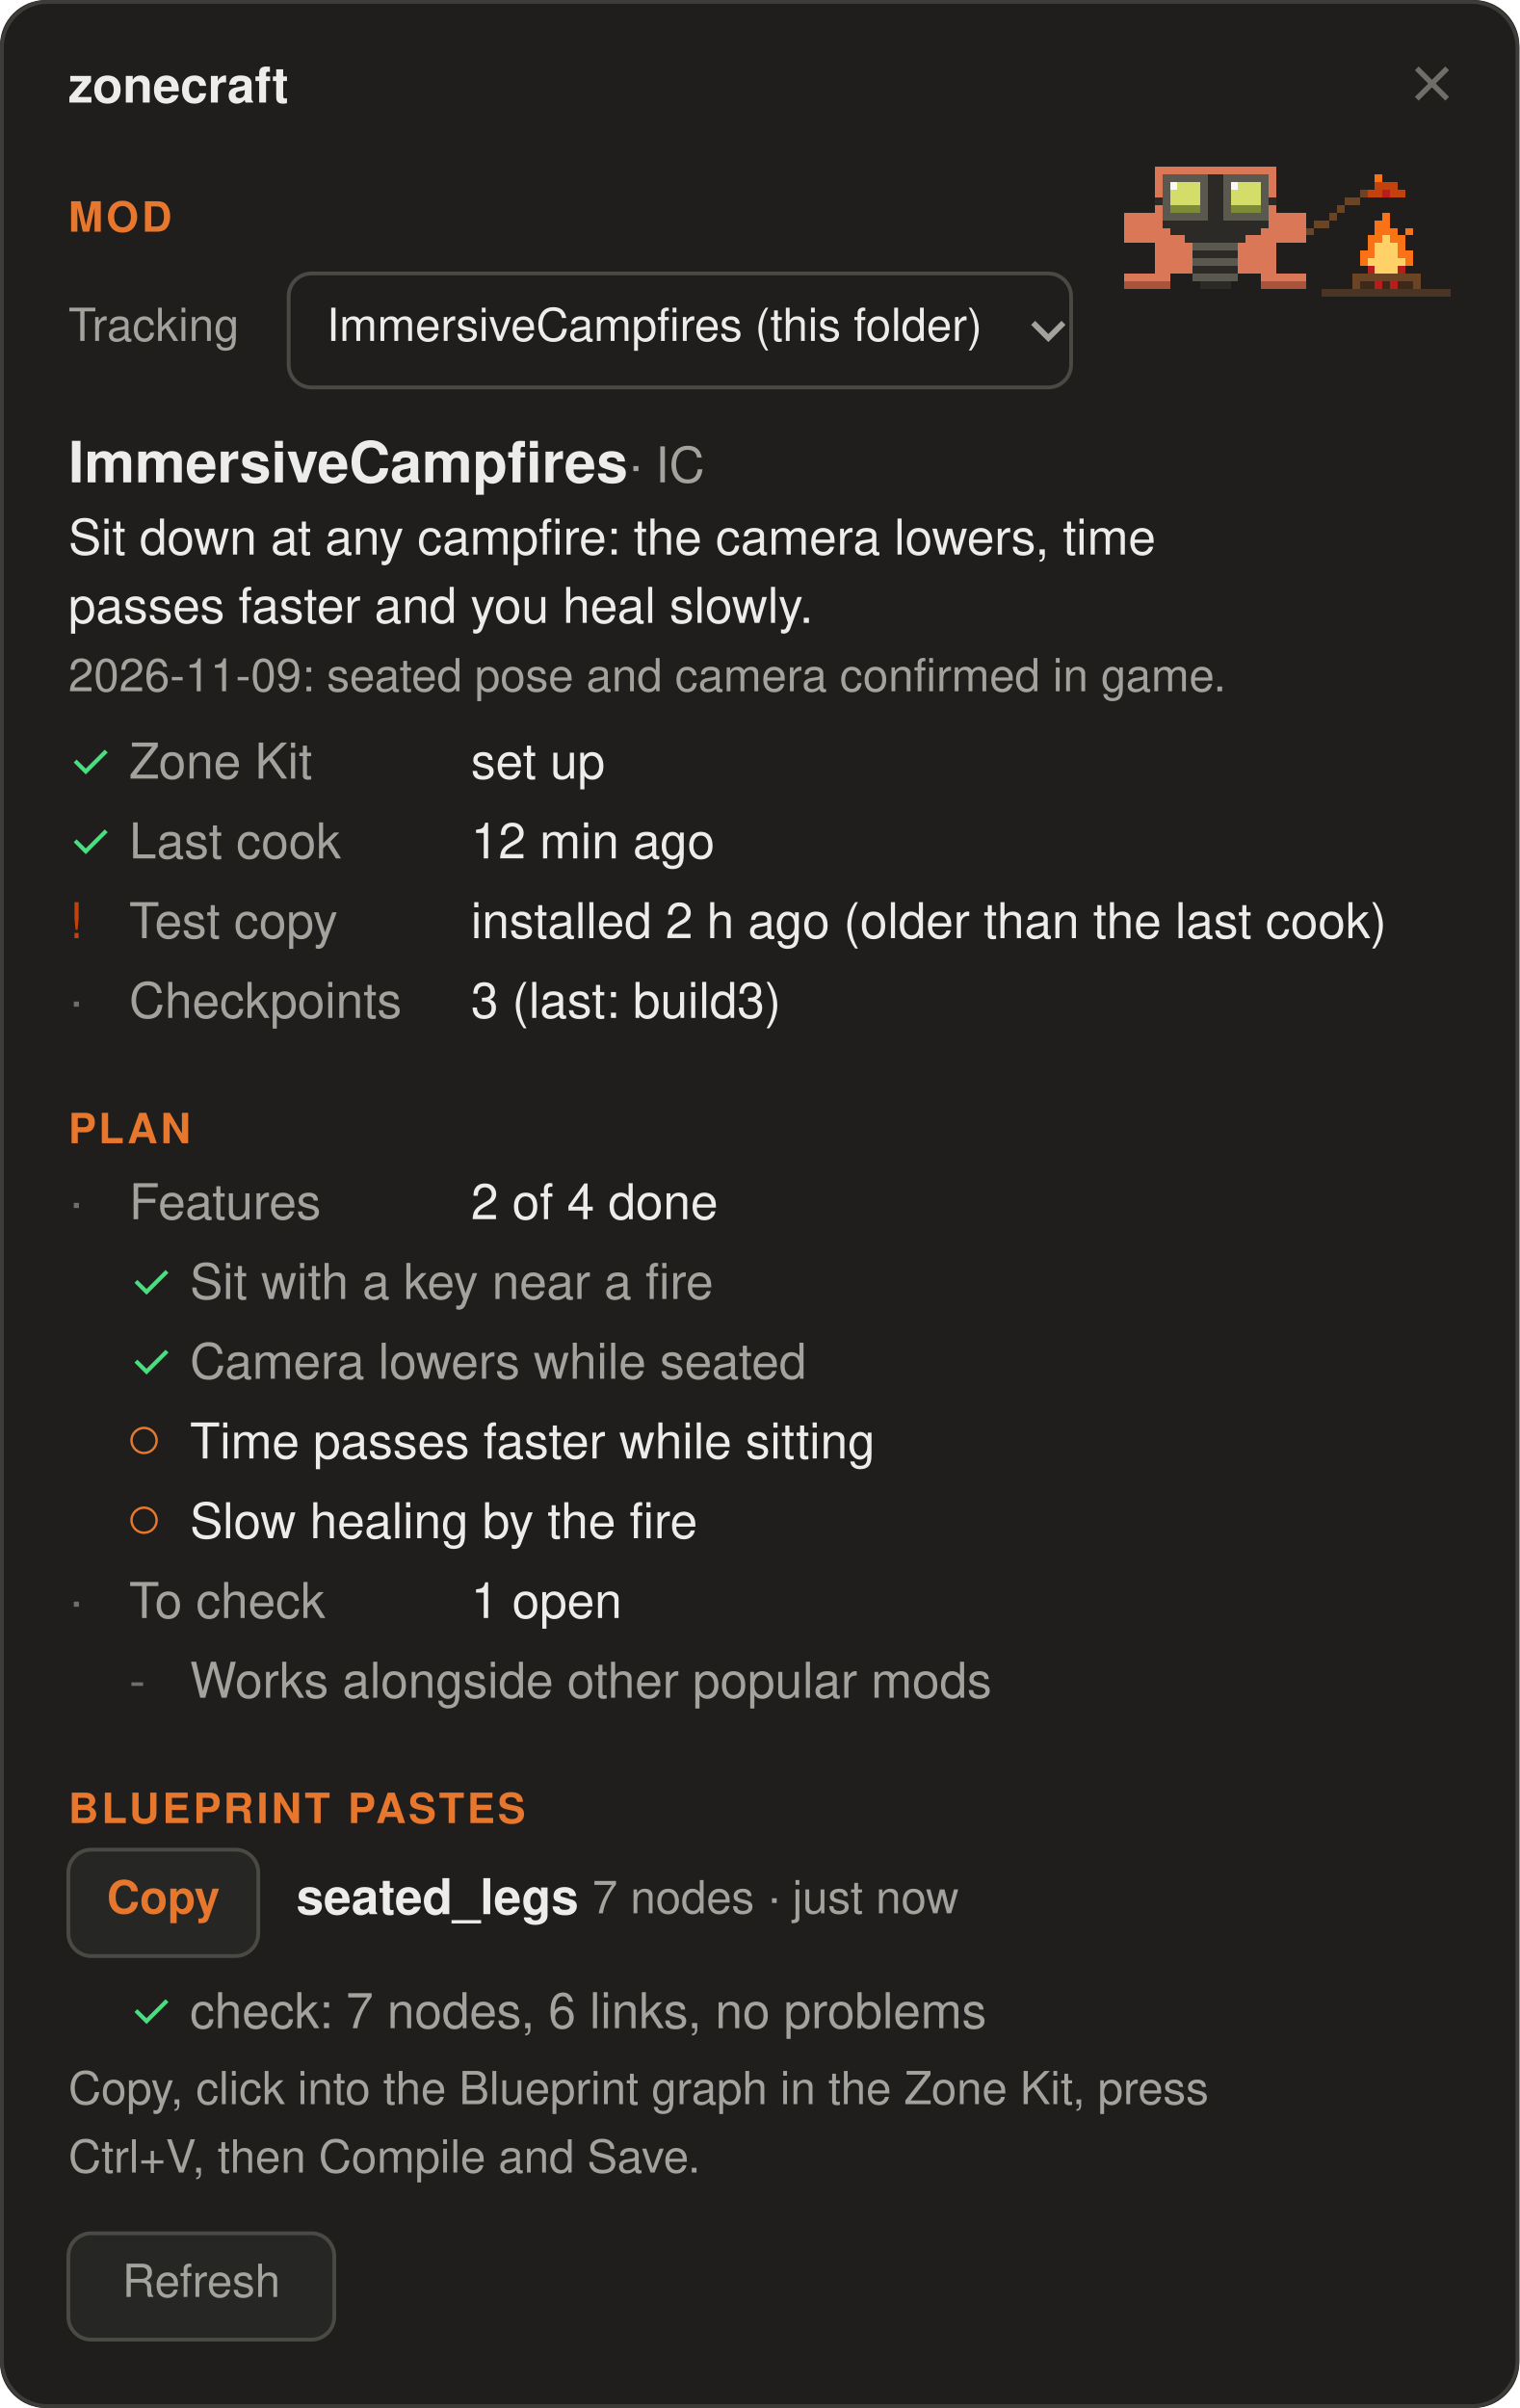
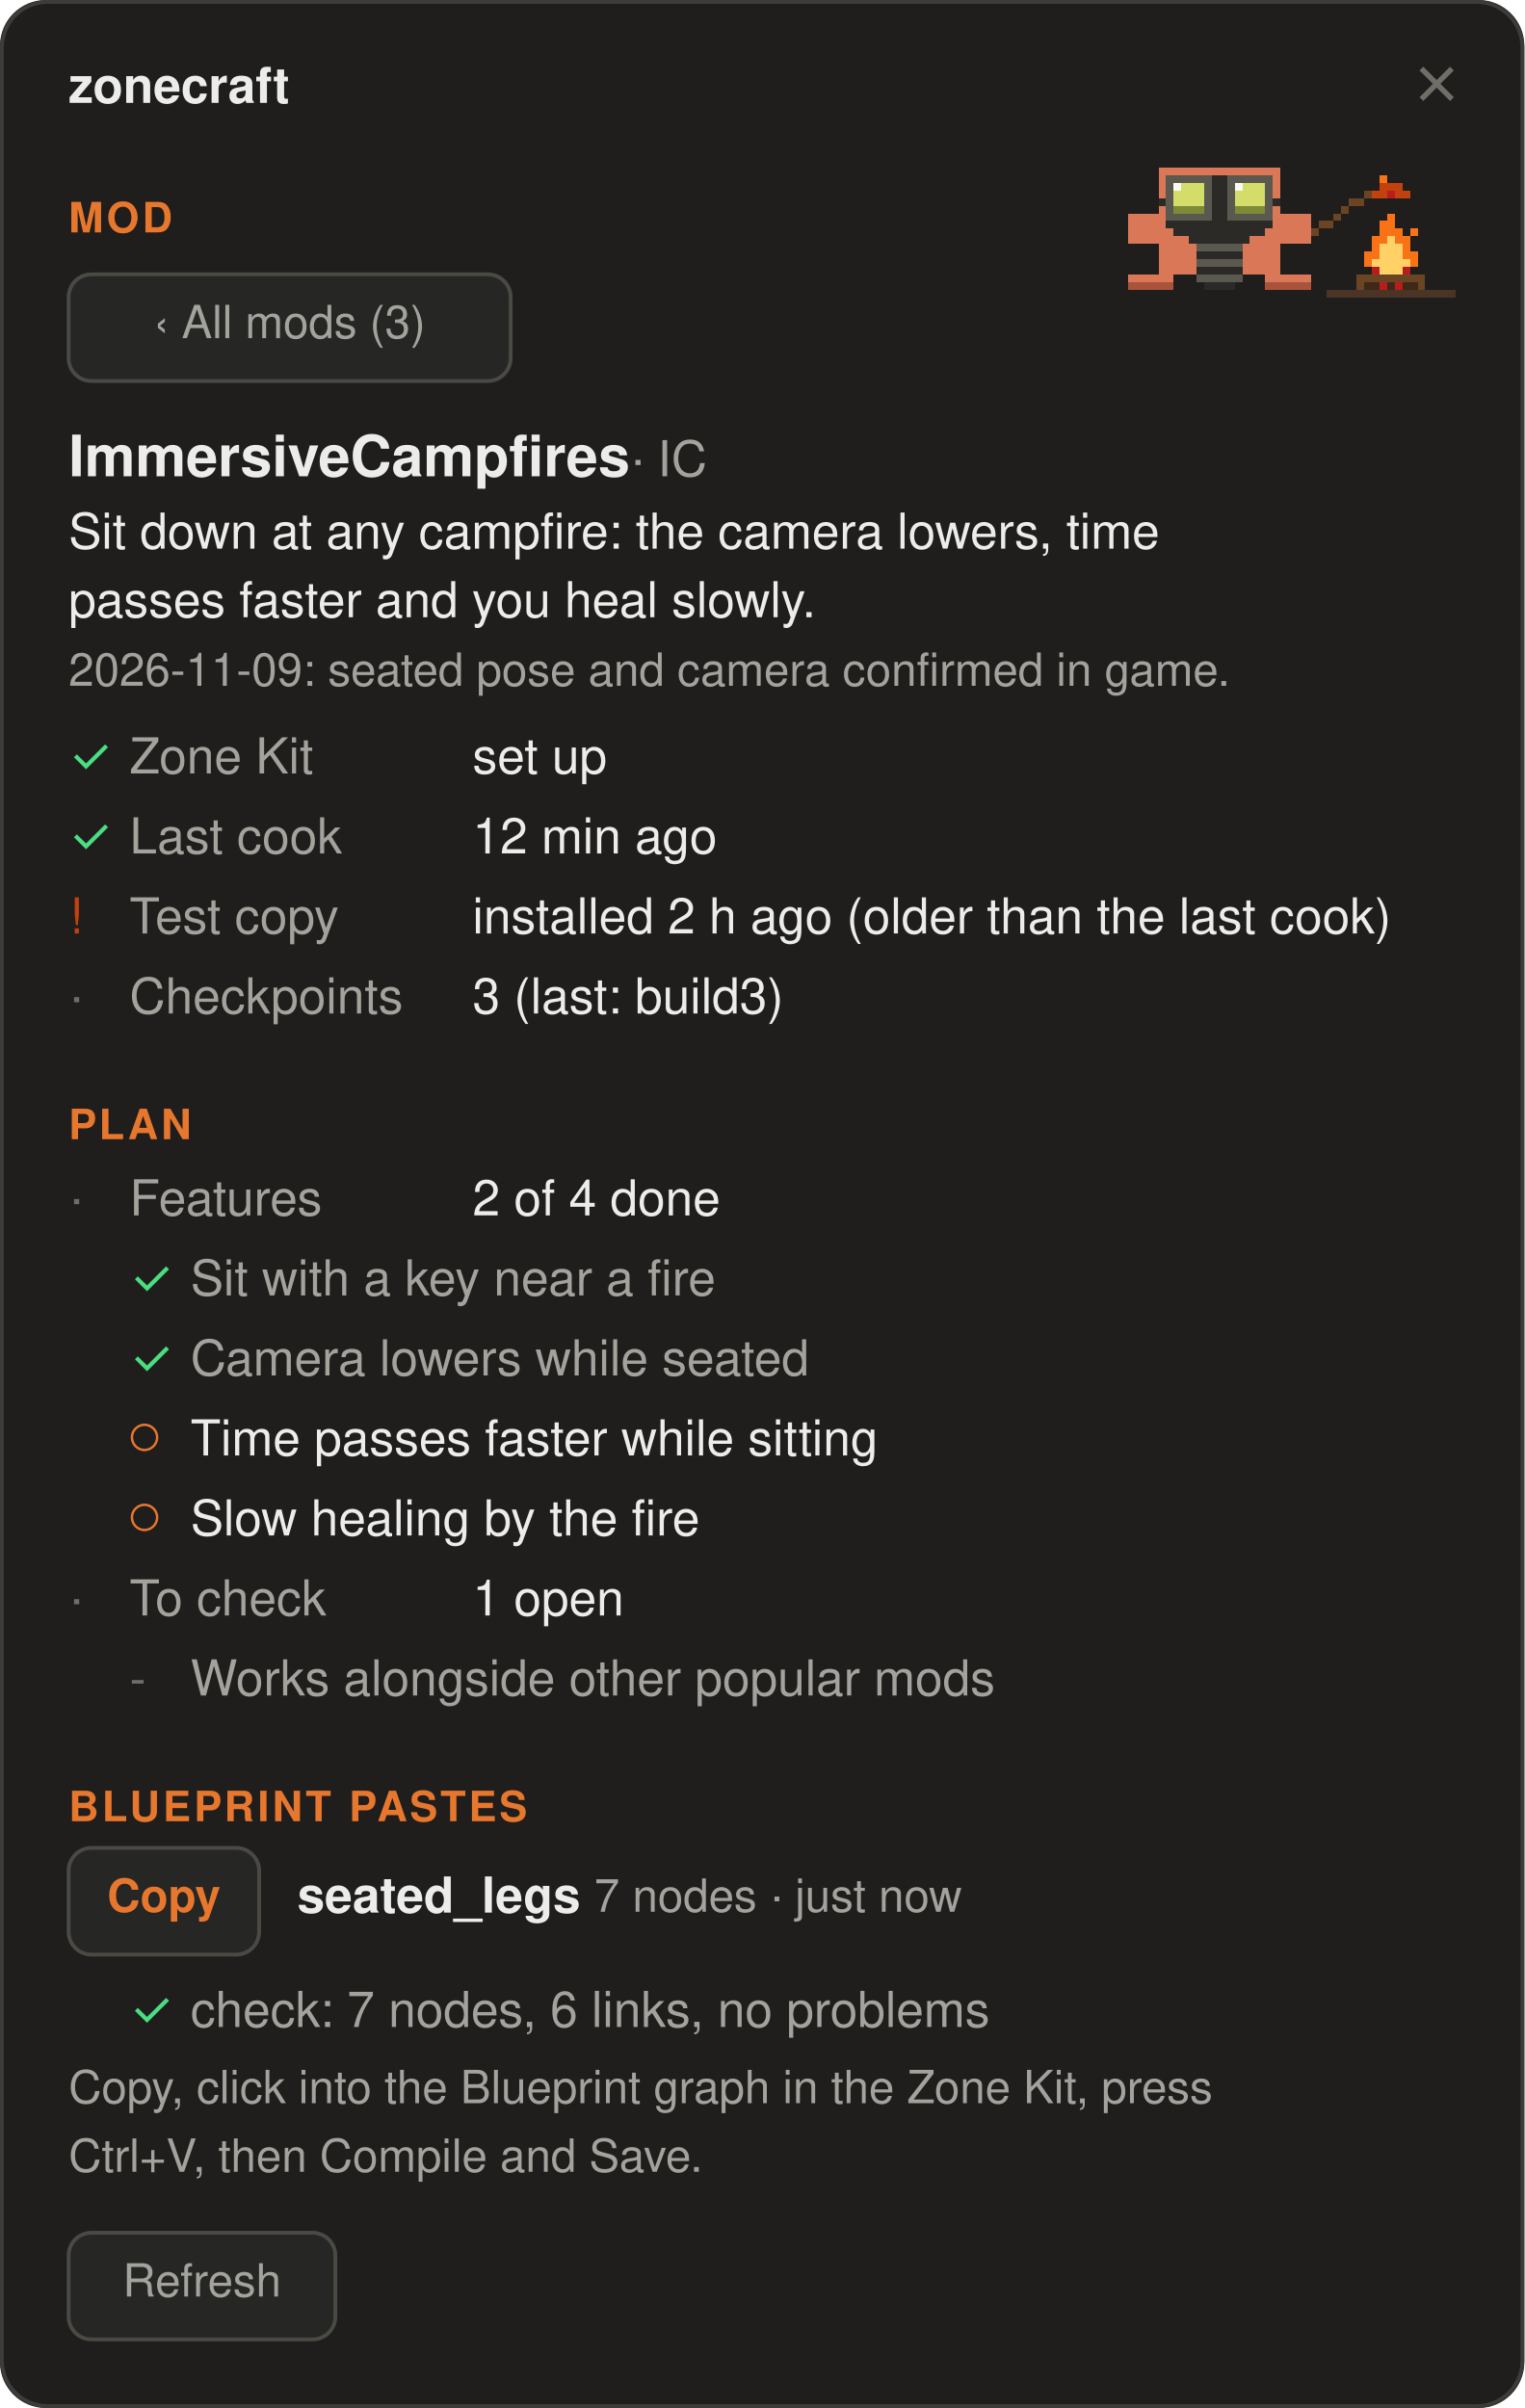
- <svg xmlns="http://www.w3.org/2000/svg" width="400" height="634" viewBox="0 0 400 634" font-family="Segoe UI, -apple-system, BlinkMacSystemFont, Helvetica, Arial, sans-serif" role="img">
-   <rect width="400" height="634" rx="12" fill="#1f1e1d" />
-   <rect x="0.5" y="0.5" width="399" height="633" rx="12" fill="none" stroke="#3d3c38" />
+ <svg xmlns="http://www.w3.org/2000/svg" width="400" height="632" viewBox="0 0 400 632" font-family="Segoe UI, -apple-system, BlinkMacSystemFont, Helvetica, Arial, sans-serif" role="img">
+   <rect width="400" height="632" rx="12" fill="#1f1e1d" />
+   <rect x="0.5" y="0.5" width="399" height="631" rx="12" fill="none" stroke="#3d3c38" />
  <text x="18" y="27" font-size="13" font-weight="600" fill="#ececea">zonecraft</text>
  <path d="M373 18 l8 8 M381 18 l-8 8" stroke="#6f6e69" stroke-width="1.4" />
  <text x="18" y="61" font-size="11" fill="#e8772e" font-weight="600" letter-spacing="0.8">MOD</text>
-   <text x="18" y="87" font-size="12" fill="#a3a29c" dominant-baseline="central">Tracking</text>
-   <rect x="76" y="72" width="206" height="30" rx="6" fill="#1f1e1d" stroke="#4a4944" />
-   <text x="86" y="87" font-size="12" fill="#ececea" dominant-baseline="central">ImmersiveCampfires (this folder)</text>
-   <path d="M272 85 l4 4 l4 -4" fill="none" stroke="#a3a29c" stroke-width="1.5" />
-   <text x="18" y="127" font-size="15" fill="#ececea" font-weight="600">ImmersiveCampfires<tspan fill="#a3a29c" font-weight="400" font-size="13"> · IC</tspan>
+   <rect x="18" y="72" width="116" height="28" rx="6" fill="#262624" stroke="#4a4944" />
+   <text x="76.0" y="86" font-size="12" fill="#a3a29c" font-weight="400" text-anchor="middle" dominant-baseline="central">‹ All mods (3)</text>
+   <text x="18" y="125" font-size="15" fill="#ececea" font-weight="600">ImmersiveCampfires<tspan fill="#a3a29c" font-weight="400" font-size="13"> · IC</tspan>
  </text>
-   <text x="18" y="146" font-size="13" fill="#ececea" font-weight="400">Sit down at any campfire: the camera lowers, time</text>
-   <text x="18" y="164" font-size="13" fill="#ececea" font-weight="400">passes faster and you heal slowly.</text>
-   <text x="18" y="182" font-size="12" fill="#a3a29c" font-weight="400">2026-11-09: seated pose and camera confirmed in game.</text>
-   <text x="18" y="205" font-size="13" fill="#4ade80">✓</text>
-   <text x="34" y="205" font-size="13" fill="#a3a29c">Zone Kit</text>
-   <text x="124" y="205" font-size="13" fill="#ececea">set up</text>
-   <text x="18" y="226" font-size="13" fill="#4ade80">✓</text>
-   <text x="34" y="226" font-size="13" fill="#a3a29c">Last cook</text>
-   <text x="124" y="226" font-size="13" fill="#ececea">12 min ago</text>
-   <text x="18" y="247" font-size="13" fill="#c2410c">!</text>
-   <text x="34" y="247" font-size="13" fill="#a3a29c">Test copy</text>
-   <text x="124" y="247" font-size="13" fill="#ececea">installed 2 h ago (older than the last cook)</text>
-   <text x="18" y="268" font-size="13" fill="#6f6e69">·</text>
-   <text x="34" y="268" font-size="13" fill="#a3a29c">Checkpoints</text>
-   <text x="124" y="268" font-size="13" fill="#ececea">3 (last: build3)</text>
-   <text x="18" y="301" font-size="11" fill="#e8772e" font-weight="600" letter-spacing="0.8">PLAN</text>
-   <text x="18" y="321" font-size="13" fill="#6f6e69">·</text>
-   <text x="34" y="321" font-size="13" fill="#a3a29c">Features</text>
-   <text x="124" y="321" font-size="13" fill="#ececea">2 of 4 done</text>
-   <text x="34" y="342" font-size="13" fill="#4ade80">✓</text>
-   <text x="50" y="342" font-size="13" fill="#a3a29c">Sit with a key near a fire</text>
-   <text x="34" y="363" font-size="13" fill="#4ade80">✓</text>
-   <text x="50" y="363" font-size="13" fill="#a3a29c">Camera lowers while seated</text>
-   <text x="34" y="384" font-size="13" fill="#e8772e">○</text>
-   <text x="50" y="384" font-size="13" fill="#ececea">Time passes faster while sitting</text>
-   <text x="34" y="405" font-size="13" fill="#e8772e">○</text>
-   <text x="50" y="405" font-size="13" fill="#ececea">Slow healing by the fire</text>
-   <text x="18" y="426" font-size="13" fill="#6f6e69">·</text>
-   <text x="34" y="426" font-size="13" fill="#a3a29c">To check</text>
-   <text x="124" y="426" font-size="13" fill="#ececea">1 open</text>
-   <text x="34" y="447" font-size="13" fill="#6f6e69">-</text>
-   <text x="50" y="447" font-size="13" fill="#a3a29c">Works alongside other popular mods</text>
-   <text x="18" y="480" font-size="11" fill="#e8772e" font-weight="600" letter-spacing="0.8">BLUEPRINT PASTES</text>
-   <rect x="18" y="487" width="50" height="28" rx="6" fill="#262624" stroke="#4a4944" />
-   <text x="43.0" y="501" font-size="12" fill="#e8772e" font-weight="600" text-anchor="middle" dominant-baseline="central">Copy</text>
-   <text x="78" y="501" font-size="13" font-weight="600" fill="#ececea" dominant-baseline="central">seated_legs <tspan font-weight="400" fill="#a3a29c" font-size="12">7 nodes · just now</tspan>
+   <text x="18" y="144" font-size="13" fill="#ececea" font-weight="400">Sit down at any campfire: the camera lowers, time</text>
+   <text x="18" y="162" font-size="13" fill="#ececea" font-weight="400">passes faster and you heal slowly.</text>
+   <text x="18" y="180" font-size="12" fill="#a3a29c" font-weight="400">2026-11-09: seated pose and camera confirmed in game.</text>
+   <text x="18" y="203" font-size="13" fill="#4ade80">✓</text>
+   <text x="34" y="203" font-size="13" fill="#a3a29c">Zone Kit</text>
+   <text x="124" y="203" font-size="13" fill="#ececea">set up</text>
+   <text x="18" y="224" font-size="13" fill="#4ade80">✓</text>
+   <text x="34" y="224" font-size="13" fill="#a3a29c">Last cook</text>
+   <text x="124" y="224" font-size="13" fill="#ececea">12 min ago</text>
+   <text x="18" y="245" font-size="13" fill="#c2410c">!</text>
+   <text x="34" y="245" font-size="13" fill="#a3a29c">Test copy</text>
+   <text x="124" y="245" font-size="13" fill="#ececea">installed 2 h ago (older than the last cook)</text>
+   <text x="18" y="266" font-size="13" fill="#6f6e69">·</text>
+   <text x="34" y="266" font-size="13" fill="#a3a29c">Checkpoints</text>
+   <text x="124" y="266" font-size="13" fill="#ececea">3 (last: build3)</text>
+   <text x="18" y="299" font-size="11" fill="#e8772e" font-weight="600" letter-spacing="0.8">PLAN</text>
+   <text x="18" y="319" font-size="13" fill="#6f6e69">·</text>
+   <text x="34" y="319" font-size="13" fill="#a3a29c">Features</text>
+   <text x="124" y="319" font-size="13" fill="#ececea">2 of 4 done</text>
+   <text x="34" y="340" font-size="13" fill="#4ade80">✓</text>
+   <text x="50" y="340" font-size="13" fill="#a3a29c">Sit with a key near a fire</text>
+   <text x="34" y="361" font-size="13" fill="#4ade80">✓</text>
+   <text x="50" y="361" font-size="13" fill="#a3a29c">Camera lowers while seated</text>
+   <text x="34" y="382" font-size="13" fill="#e8772e">○</text>
+   <text x="50" y="382" font-size="13" fill="#ececea">Time passes faster while sitting</text>
+   <text x="34" y="403" font-size="13" fill="#e8772e">○</text>
+   <text x="50" y="403" font-size="13" fill="#ececea">Slow healing by the fire</text>
+   <text x="18" y="424" font-size="13" fill="#6f6e69">·</text>
+   <text x="34" y="424" font-size="13" fill="#a3a29c">To check</text>
+   <text x="124" y="424" font-size="13" fill="#ececea">1 open</text>
+   <text x="34" y="445" font-size="13" fill="#6f6e69">-</text>
+   <text x="50" y="445" font-size="13" fill="#a3a29c">Works alongside other popular mods</text>
+   <text x="18" y="478" font-size="11" fill="#e8772e" font-weight="600" letter-spacing="0.8">BLUEPRINT PASTES</text>
+   <rect x="18" y="485" width="50" height="28" rx="6" fill="#262624" stroke="#4a4944" />
+   <text x="43.0" y="499" font-size="12" fill="#e8772e" font-weight="600" text-anchor="middle" dominant-baseline="central">Copy</text>
+   <text x="78" y="499" font-size="13" font-weight="600" fill="#ececea" dominant-baseline="central">seated_legs <tspan font-weight="400" fill="#a3a29c" font-size="12">7 nodes · just now</tspan>
  </text>
-   <text x="34" y="534" font-size="13" fill="#4ade80">✓</text>
-   <text x="50" y="534" font-size="13" fill="#a3a29c">check: 7 nodes, 6 links, no problems</text>
-   <text x="18" y="554" font-size="12" fill="#a3a29c" font-weight="400">Copy, click into the Blueprint graph in the Zone Kit, press</text>
-   <text x="18" y="572" font-size="12" fill="#a3a29c" font-weight="400">Ctrl+V, then Compile and Save.</text>
-   <rect x="18" y="588" width="70" height="28" rx="6" fill="#262624" stroke="#4a4944" />
-   <text x="53.0" y="602" font-size="12" fill="#a3a29c" font-weight="400" text-anchor="middle" dominant-baseline="central">Refresh</text>
+   <text x="34" y="532" font-size="13" fill="#4ade80">✓</text>
+   <text x="50" y="532" font-size="13" fill="#a3a29c">check: 7 nodes, 6 links, no problems</text>
+   <text x="18" y="552" font-size="12" fill="#a3a29c" font-weight="400">Copy, click into the Blueprint graph in the Zone Kit, press</text>
+   <text x="18" y="570" font-size="12" fill="#a3a29c" font-weight="400">Ctrl+V, then Compile and Save.</text>
+   <rect x="18" y="586" width="70" height="28" rx="6" fill="#262624" stroke="#4a4944" />
+   <text x="53.0" y="600" font-size="12" fill="#a3a29c" font-weight="400" text-anchor="middle" dominant-baseline="central">Refresh</text>
  <g transform="translate(292 44) scale(2)" shape-rendering="crispEdges">
    <rect x="6" y="0" width="16" height="1" fill="#d97757" />
    <rect x="6" y="1" width="1" height="1" fill="#d97757" />
    <rect x="7" y="1" width="6" height="1" fill="#5b5850" />
    <rect x="13" y="1" width="2" height="1" fill="#2b2a27" />
    <rect x="15" y="1" width="6" height="1" fill="#5b5850" />
    <rect x="21" y="1" width="1" height="1" fill="#d97757" />
    <rect x="6" y="2" width="1" height="1" fill="#d97757" />
    <rect x="7" y="2" width="1" height="1" fill="#5b5850" />
    <rect x="8" y="2" width="1" height="1" fill="#faf9f5" />
    <rect x="9" y="2" width="3" height="1" fill="#d4dc6a" />
    <rect x="12" y="2" width="1" height="1" fill="#5b5850" />
    <rect x="13" y="2" width="2" height="1" fill="#2b2a27" />
    <rect x="15" y="2" width="1" height="1" fill="#5b5850" />
    <rect x="16" y="2" width="1" height="1" fill="#faf9f5" />
    <rect x="17" y="2" width="3" height="1" fill="#d4dc6a" />
    <rect x="20" y="2" width="1" height="1" fill="#5b5850" />
    <rect x="21" y="2" width="1" height="1" fill="#d97757" />
    <rect x="6" y="3" width="1" height="1" fill="#d97757" />
    <rect x="7" y="3" width="1" height="1" fill="#5b5850" />
    <rect x="8" y="3" width="4" height="1" fill="#d4dc6a" />
    <rect x="12" y="3" width="1" height="1" fill="#5b5850" />
    <rect x="13" y="3" width="2" height="1" fill="#2b2a27" />
    <rect x="15" y="3" width="1" height="1" fill="#5b5850" />
    <rect x="16" y="3" width="4" height="1" fill="#d4dc6a" />
    <rect x="20" y="3" width="1" height="1" fill="#5b5850" />
    <rect x="21" y="3" width="1" height="1" fill="#d97757" />
    <rect x="35" y="3" width="1" height="1" fill="#c2410c" />
    <rect x="37" y="3" width="1" height="1" fill="#c2410c" />
    <rect x="6" y="4" width="1" height="1" fill="#2b2a27" />
    <rect x="7" y="4" width="1" height="1" fill="#5b5850" />
    <rect x="8" y="4" width="4" height="1" fill="#d4dc6a" />
    <rect x="12" y="4" width="1" height="1" fill="#5b5850" />
    <rect x="13" y="4" width="2" height="1" fill="#2b2a27" />
    <rect x="15" y="4" width="1" height="1" fill="#5b5850" />
    <rect x="16" y="4" width="4" height="1" fill="#d4dc6a" />
    <rect x="20" y="4" width="1" height="1" fill="#5b5850" />
    <rect x="21" y="4" width="1" height="1" fill="#2b2a27" />
    <rect x="6" y="5" width="1" height="1" fill="#d97757" />
    <rect x="7" y="5" width="1" height="1" fill="#5b5850" />
    <rect x="8" y="5" width="4" height="1" fill="#7d8a36" />
    <rect x="12" y="5" width="1" height="1" fill="#5b5850" />
    <rect x="13" y="5" width="2" height="1" fill="#2b2a27" />
    <rect x="15" y="5" width="1" height="1" fill="#5b5850" />
    <rect x="16" y="5" width="4" height="1" fill="#7d8a36" />
    <rect x="20" y="5" width="1" height="1" fill="#5b5850" />
    <rect x="21" y="5" width="1" height="1" fill="#d97757" />
    <rect x="2" y="6" width="5" height="1" fill="#d97757" />
    <rect x="7" y="6" width="6" height="1" fill="#5b5850" />
    <rect x="13" y="6" width="2" height="1" fill="#2b2a27" />
    <rect x="15" y="6" width="6" height="1" fill="#5b5850" />
    <rect x="21" y="6" width="5" height="1" fill="#d97757" />
    <rect x="29" y="6" width="1" height="1" fill="#6b4423" />
    <rect x="2" y="7" width="5" height="1" fill="#d97757" />
    <rect x="7" y="7" width="14" height="1" fill="#2b2a27" />
    <rect x="21" y="7" width="5" height="1" fill="#d97757" />
    <rect x="27" y="7" width="2" height="1" fill="#6b4423" />
    <rect x="2" y="8" width="6" height="1" fill="#d97757" />
    <rect x="8" y="8" width="12" height="1" fill="#2b2a27" />
    <rect x="20" y="8" width="6" height="1" fill="#d97757" />
    <rect x="26" y="8" width="1" height="1" fill="#6b4423" />
    <rect x="36" y="8" width="1" height="1" fill="#f97316" />
    <rect x="2" y="9" width="8" height="1" fill="#d97757" />
    <rect x="10" y="9" width="8" height="1" fill="#2b2a27" />
    <rect x="18" y="9" width="8" height="1" fill="#d97757" />
    <rect x="34" y="9" width="1" height="1" fill="#f97316" />
    <rect x="37" y="9" width="1" height="1" fill="#f97316" />
    <rect x="6" y="10" width="5" height="1" fill="#d97757" />
    <rect x="11" y="10" width="6" height="1" fill="#5b5850" />
    <rect x="17" y="10" width="5" height="1" fill="#d97757" />
    <rect x="34" y="10" width="1" height="1" fill="#f97316" />
    <rect x="35" y="10" width="3" height="1" fill="#ffd166" />
    <rect x="38" y="10" width="1" height="1" fill="#f97316" />
    <rect x="6" y="11" width="5" height="1" fill="#d97757" />
    <rect x="11" y="11" width="6" height="1" fill="#2b2a27" />
    <rect x="17" y="11" width="5" height="1" fill="#d97757" />
    <rect x="33" y="11" width="1" height="1" fill="#f97316" />
    <rect x="35" y="11" width="3" height="1" fill="#ffd166" />
    <rect x="39" y="11" width="1" height="1" fill="#f97316" />
    <rect x="6" y="12" width="5" height="1" fill="#d97757" />
    <rect x="11" y="12" width="6" height="1" fill="#5b5850" />
    <rect x="17" y="12" width="5" height="1" fill="#d97757" />
    <rect x="33" y="12" width="1" height="1" fill="#f97316" />
    <rect x="34" y="12" width="5" height="1" fill="#ffd166" />
    <rect x="39" y="12" width="1" height="1" fill="#f97316" />
    <rect x="6" y="13" width="5" height="1" fill="#d97757" />
    <rect x="11" y="13" width="6" height="1" fill="#2b2a27" />
    <rect x="17" y="13" width="5" height="1" fill="#d97757" />
    <rect x="34" y="13" width="1" height="1" fill="#b91c1c" />
    <rect x="35" y="13" width="3" height="1" fill="#ffd166" />
    <rect x="38" y="13" width="1" height="1" fill="#b91c1c" />
    <rect x="2" y="14" width="6" height="1" fill="#d97757" />
    <rect x="11" y="14" width="6" height="1" fill="#5b5850" />
    <rect x="20" y="14" width="6" height="1" fill="#d97757" />
    <rect x="32" y="14" width="9" height="1" fill="#6b4423" />
    <rect x="2" y="15" width="6" height="1" fill="#a9533a" />
    <rect x="12" y="15" width="4" height="1" fill="#2b2a27" />
    <rect x="20" y="15" width="6" height="1" fill="#a9533a" />
    <rect x="32" y="15" width="1" height="1" fill="#6b4423" />
    <rect x="33" y="15" width="2" height="1" fill="#3f2817" />
    <rect x="35" y="15" width="1" height="1" fill="#b91c1c" />
    <rect x="36" y="15" width="1" height="1" fill="#3f2817" />
    <rect x="37" y="15" width="1" height="1" fill="#b91c1c" />
    <rect x="38" y="15" width="2" height="1" fill="#3f2817" />
    <rect x="40" y="15" width="1" height="1" fill="#6b4423" />
    <rect x="28" y="16" width="17" height="1" fill="#4a3426" />
    <g visibility="visible">
      <animate attributeName="visibility" values="visible;hidden;hidden;hidden" dur="0.64s" calcMode="discrete" repeatCount="indefinite" />
      <rect x="35" y="1" width="1" height="1" fill="#f97316" />
      <rect x="35" y="2" width="3" height="1" fill="#c2410c" />
      <rect x="33" y="3" width="1" height="1" fill="#6b4423" />
      <rect x="34" y="3" width="1" height="1" fill="#c2410c" />
      <rect x="36" y="3" width="1" height="1" fill="#b91c1c" />
      <rect x="38" y="3" width="1" height="1" fill="#c2410c" />
      <rect x="31" y="4" width="2" height="1" fill="#6b4423" />
      <rect x="30" y="5" width="1" height="1" fill="#6b4423" />
      <rect x="36" y="6" width="1" height="1" fill="#f97316" />
      <rect x="35" y="7" width="2" height="1" fill="#f97316" />
      <rect x="35" y="8" width="1" height="1" fill="#f97316" />
      <rect x="37" y="8" width="1" height="1" fill="#f97316" />
      <rect x="39" y="8" width="1" height="1" fill="#f97316" />
      <rect x="35" y="9" width="1" height="1" fill="#f97316" />
      <rect x="36" y="9" width="1" height="1" fill="#ffd166" />
      <rect x="38" y="9" width="1" height="1" fill="#f97316" />
      <rect x="34" y="11" width="1" height="1" fill="#f97316" />
      <rect x="38" y="11" width="1" height="1" fill="#f97316" />
    </g>
    <g visibility="hidden">
      <animate attributeName="visibility" values="hidden;visible;hidden;hidden" dur="0.64s" calcMode="discrete" repeatCount="indefinite" />
      <rect x="36" y="1" width="1" height="1" fill="#f97316" />
      <rect x="35" y="2" width="3" height="1" fill="#c2410c" />
      <rect x="33" y="3" width="1" height="1" fill="#6b4423" />
      <rect x="34" y="3" width="1" height="1" fill="#c2410c" />
      <rect x="36" y="3" width="1" height="1" fill="#b91c1c" />
      <rect x="38" y="3" width="1" height="1" fill="#c2410c" />
      <rect x="31" y="4" width="2" height="1" fill="#6b4423" />
      <rect x="38" y="4" width="1" height="1" fill="#ffd166" />
      <rect x="30" y="5" width="1" height="1" fill="#6b4423" />
      <rect x="37" y="6" width="1" height="1" fill="#f97316" />
      <rect x="36" y="7" width="2" height="1" fill="#f97316" />
      <rect x="34" y="8" width="1" height="1" fill="#f97316" />
      <rect x="37" y="8" width="2" height="1" fill="#f97316" />
      <rect x="35" y="9" width="1" height="1" fill="#f97316" />
      <rect x="36" y="9" width="1" height="1" fill="#ffd166" />
      <rect x="38" y="9" width="1" height="1" fill="#f97316" />
      <rect x="39" y="10" width="1" height="1" fill="#f97316" />
      <rect x="34" y="11" width="1" height="1" fill="#f97316" />
      <rect x="38" y="11" width="1" height="1" fill="#ffd166" />
    </g>
    <g visibility="hidden">
      <animate attributeName="visibility" values="hidden;hidden;visible;hidden" dur="0.64s" calcMode="discrete" repeatCount="indefinite" />
      <rect x="39" y="2" width="1" height="1" fill="#f97316" />
      <rect x="36" y="3" width="1" height="1" fill="#c2410c" />
      <rect x="33" y="4" width="1" height="1" fill="#6b4423" />
      <rect x="34" y="4" width="2" height="1" fill="#c2410c" />
      <rect x="36" y="4" width="1" height="1" fill="#b91c1c" />
      <rect x="37" y="4" width="2" height="1" fill="#c2410c" />
      <rect x="31" y="5" width="2" height="1" fill="#6b4423" />
      <rect x="34" y="5" width="1" height="1" fill="#ffd166" />
      <rect x="30" y="6" width="1" height="1" fill="#6b4423" />
      <rect x="35" y="6" width="1" height="1" fill="#f97316" />
      <rect x="35" y="7" width="1" height="1" fill="#f97316" />
      <rect x="38" y="7" width="1" height="1" fill="#f97316" />
      <rect x="34" y="8" width="2" height="1" fill="#f97316" />
      <rect x="38" y="8" width="1" height="1" fill="#f97316" />
      <rect x="35" y="9" width="1" height="1" fill="#ffd166" />
      <rect x="36" y="9" width="1" height="1" fill="#f97316" />
      <rect x="33" y="10" width="1" height="1" fill="#f97316" />
      <rect x="34" y="11" width="1" height="1" fill="#ffd166" />
      <rect x="38" y="11" width="1" height="1" fill="#f97316" />
    </g>
    <g visibility="hidden">
      <animate attributeName="visibility" values="hidden;hidden;hidden;visible" dur="0.64s" calcMode="discrete" repeatCount="indefinite" />
      <rect x="39" y="0" width="1" height="1" fill="#f97316" />
      <rect x="34" y="3" width="1" height="1" fill="#ffd166" />
      <rect x="36" y="3" width="1" height="1" fill="#c2410c" />
      <rect x="33" y="4" width="1" height="1" fill="#6b4423" />
      <rect x="34" y="4" width="2" height="1" fill="#c2410c" />
      <rect x="36" y="4" width="1" height="1" fill="#b91c1c" />
      <rect x="37" y="4" width="2" height="1" fill="#c2410c" />
      <rect x="31" y="5" width="2" height="1" fill="#6b4423" />
      <rect x="35" y="5" width="1" height="1" fill="#ffd166" />
      <rect x="30" y="6" width="1" height="1" fill="#6b4423" />
      <rect x="36" y="6" width="1" height="1" fill="#f97316" />
      <rect x="34" y="7" width="1" height="1" fill="#f97316" />
      <rect x="36" y="7" width="2" height="1" fill="#f97316" />
      <rect x="34" y="8" width="2" height="1" fill="#f97316" />
      <rect x="37" y="8" width="1" height="1" fill="#f97316" />
      <rect x="35" y="9" width="1" height="1" fill="#f97316" />
      <rect x="36" y="9" width="1" height="1" fill="#ffd166" />
      <rect x="38" y="9" width="1" height="1" fill="#f97316" />
      <rect x="33" y="10" width="1" height="1" fill="#f97316" />
      <rect x="34" y="11" width="1" height="1" fill="#ffd166" />
      <rect x="38" y="11" width="1" height="1" fill="#ffd166" />
    </g>
  </g>
</svg>
